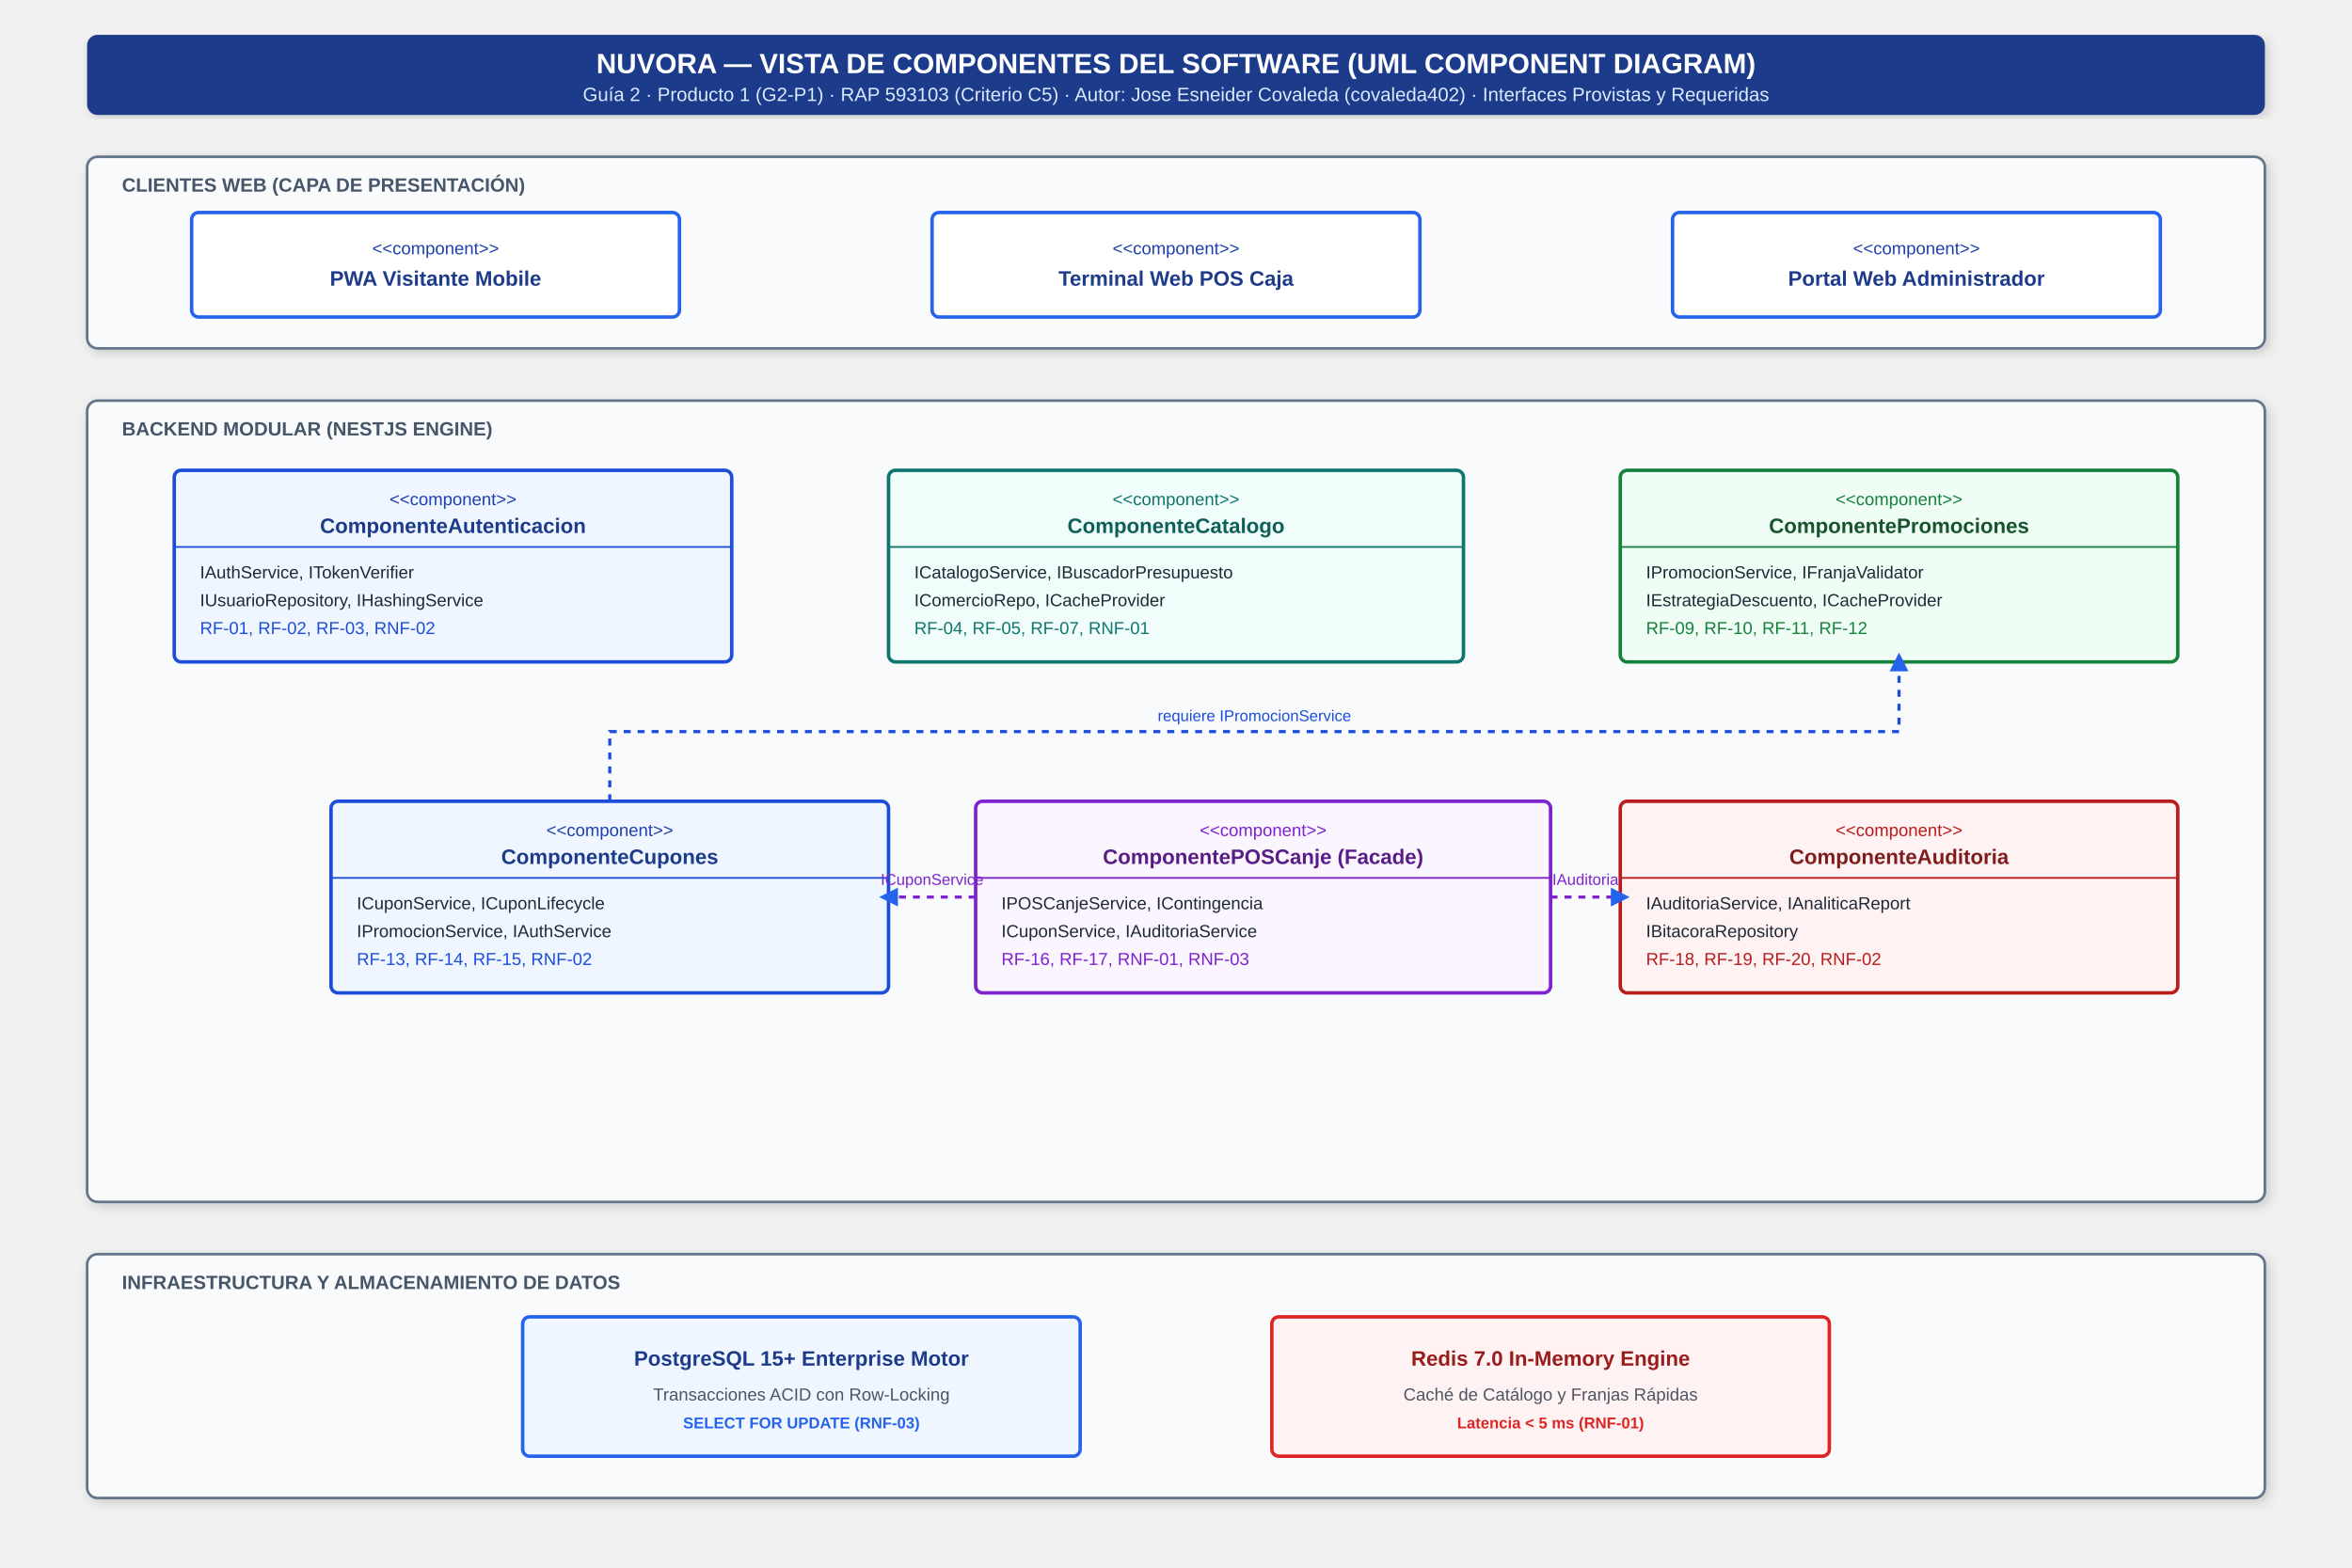
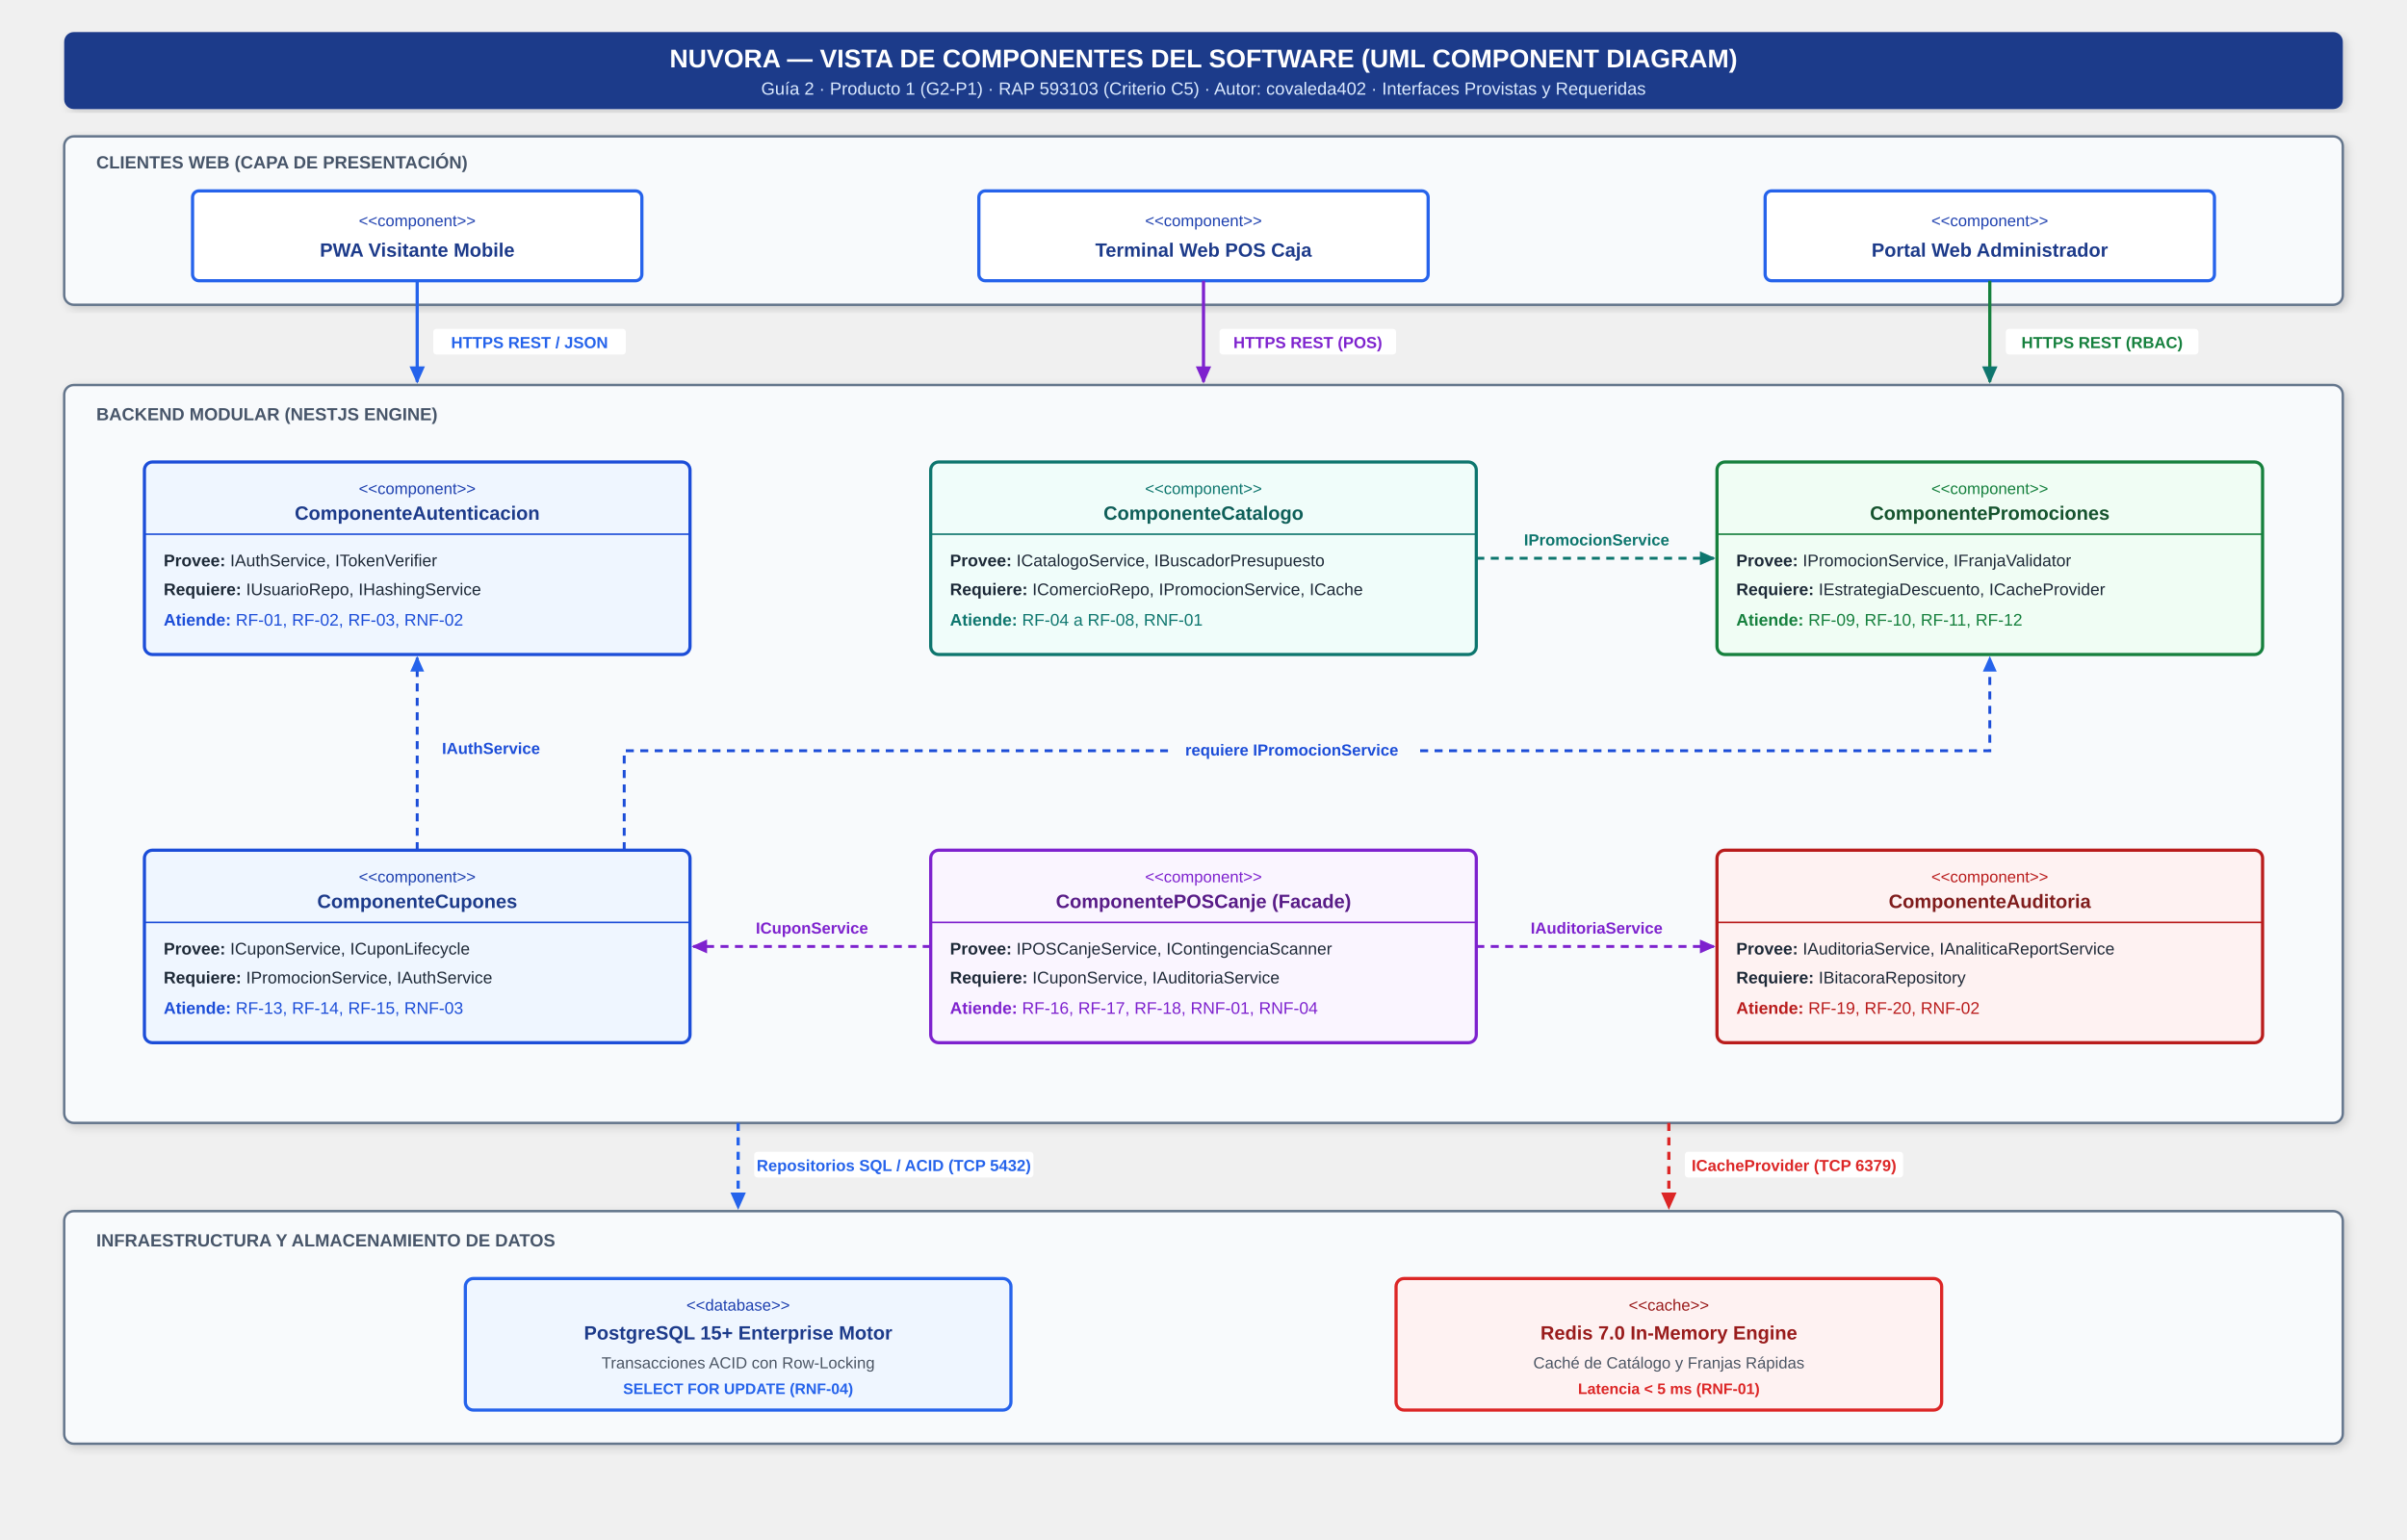
- <svg xmlns="http://www.w3.org/2000/svg" viewBox="0 0 1350 900" width="100%" height="100%" style="background:#ffffff; font-family:'Segoe UI', Arial, sans-serif;">
+ <svg xmlns="http://www.w3.org/2000/svg" viewBox="0 0 1500 960" width="100%" height="100%" style="background:#ffffff; font-family:'Segoe UI', Arial, sans-serif;">
  <defs>
    <filter id="shadow" x="-5%" y="-5%" width="110%" height="110%">
      <feDropShadow dx="2" dy="2" stdDeviation="3" flood-opacity="0.15" />
    </filter>
-     <marker id="comp_arrow" viewBox="0 0 10 10" refX="5" refY="5" markerWidth="6" markerHeight="6" orient="auto-start-reverse">
-       <path d="M 0 0 L 10 5 L 0 10 z" fill="#2563EB" />
+     <marker id="comp_arrow_blue" viewBox="0 0 10 10" refX="8" refY="5" markerWidth="6" markerHeight="6" orient="auto-start-reverse">
+       <path d="M 0 1 L 9 5 L 0 9 z" fill="#2563EB" />
+     </marker>
+     <marker id="comp_arrow_purple" viewBox="0 0 10 10" refX="8" refY="5" markerWidth="6" markerHeight="6" orient="auto-start-reverse">
+       <path d="M 0 1 L 9 5 L 0 9 z" fill="#7E22CE" />
+     </marker>
+     <marker id="comp_arrow_green" viewBox="0 0 10 10" refX="8" refY="5" markerWidth="6" markerHeight="6" orient="auto-start-reverse">
+       <path d="M 0 1 L 9 5 L 0 9 z" fill="#0F766E" />
+     </marker>
+     <marker id="comp_arrow_red" viewBox="0 0 10 10" refX="8" refY="5" markerWidth="6" markerHeight="6" orient="auto-start-reverse">
+       <path d="M 0 1 L 9 5 L 0 9 z" fill="#DC2626" />
    </marker>
  </defs>
-   <rect x="50" y="20" width="1250" height="46" rx="6" fill="#1E3A8A" filter="url(#shadow)" />
-   <text x="675" y="42" fill="#FFFFFF" font-size="16" font-weight="bold" text-anchor="middle">NUVORA — VISTA DE COMPONENTES DEL SOFTWARE (UML COMPONENT DIAGRAM)</text>
-   <text x="675" y="58" fill="#DBEAFE" font-size="11" text-anchor="middle">Guía 2 · Producto 1 (G2-P1) · RAP 593103 (Criterio C5) · Autor: Jose Esneider Covaleda (covaleda402) · Interfaces Provistas y Requeridas</text>
-   <g transform="translate(50, 90)" filter="url(#shadow)">
-     <rect width="1250" height="110" rx="6" fill="#F8FAFC" stroke="#64748B" stroke-width="1.5" />
+   <rect x="40" y="20" width="1420" height="48" rx="6" fill="#1E3A8A" filter="url(#shadow)" />
+   <text x="750" y="42" fill="#FFFFFF" font-size="16" font-weight="bold" text-anchor="middle">NUVORA — VISTA DE COMPONENTES DEL SOFTWARE (UML COMPONENT DIAGRAM)</text>
+   <text x="750" y="59" fill="#DBEAFE" font-size="11" text-anchor="middle">Guía 2 · Producto 1 (G2-P1) · RAP 593103 (Criterio C5) · Autor: covaleda402 · Interfaces Provistas y Requeridas</text>
+   <g transform="translate(40, 85)" filter="url(#shadow)">
+     <rect width="1420" height="105" rx="6" fill="#F8FAFC" stroke="#64748B" stroke-width="1.5" />
    <text x="20" y="20" fill="#475569" font-size="11" font-weight="bold">CLIENTES WEB (CAPA DE PRESENTACIÓN)</text>
-     <g transform="translate(60, 32)">
-       <rect width="280" height="60" rx="4" fill="#FFFFFF" stroke="#2563EB" stroke-width="2" />
-       <text x="140" y="24" fill="#1E40AF" font-size="10" text-anchor="middle">&lt;&lt;component&gt;&gt;</text>
-       <text x="140" y="42" fill="#1E3A8A" font-size="12" font-weight="bold" text-anchor="middle">PWA Visitante Mobile</text>
+     <g transform="translate(80, 34)">
+       <rect width="280" height="56" rx="4" fill="#FFFFFF" stroke="#2563EB" stroke-width="2" />
+       <text x="140" y="22" fill="#1E40AF" font-size="10" text-anchor="middle">&lt;&lt;component&gt;&gt;</text>
+       <text x="140" y="41" fill="#1E3A8A" font-size="12" font-weight="bold" text-anchor="middle">PWA Visitante Mobile</text>
    </g>
-     <g transform="translate(485, 32)">
-       <rect width="280" height="60" rx="4" fill="#FFFFFF" stroke="#2563EB" stroke-width="2" />
-       <text x="140" y="24" fill="#1E40AF" font-size="10" text-anchor="middle">&lt;&lt;component&gt;&gt;</text>
-       <text x="140" y="42" fill="#1E3A8A" font-size="12" font-weight="bold" text-anchor="middle">Terminal Web POS Caja</text>
+     <g transform="translate(570, 34)">
+       <rect width="280" height="56" rx="4" fill="#FFFFFF" stroke="#2563EB" stroke-width="2" />
+       <text x="140" y="22" fill="#1E40AF" font-size="10" text-anchor="middle">&lt;&lt;component&gt;&gt;</text>
+       <text x="140" y="41" fill="#1E3A8A" font-size="12" font-weight="bold" text-anchor="middle">Terminal Web POS Caja</text>
    </g>
-     <g transform="translate(910, 32)">
-       <rect width="280" height="60" rx="4" fill="#FFFFFF" stroke="#2563EB" stroke-width="2" />
-       <text x="140" y="24" fill="#1E40AF" font-size="10" text-anchor="middle">&lt;&lt;component&gt;&gt;</text>
-       <text x="140" y="42" fill="#1E3A8A" font-size="12" font-weight="bold" text-anchor="middle">Portal Web Administrador</text>
+     <g transform="translate(1060, 34)">
+       <rect width="280" height="56" rx="4" fill="#FFFFFF" stroke="#2563EB" stroke-width="2" />
+       <text x="140" y="22" fill="#1E40AF" font-size="10" text-anchor="middle">&lt;&lt;component&gt;&gt;</text>
+       <text x="140" y="41" fill="#1E3A8A" font-size="12" font-weight="bold" text-anchor="middle">Portal Web Administrador</text>
    </g>
  </g>
-   <g transform="translate(50, 230)" filter="url(#shadow)">
-     <rect width="1250" height="460" rx="6" fill="#F8FAFC" stroke="#64748B" stroke-width="1.5" />
-     <text x="20" y="20" fill="#475569" font-size="11" font-weight="bold">BACKEND MODULAR (NESTJS ENGINE)</text>
-     <g transform="translate(50, 40)">
-       <rect width="320" height="110" rx="4" fill="#EFF6FF" stroke="#1D4ED8" stroke-width="2" />
-       <text x="160" y="20" fill="#1E40AF" font-size="10" text-anchor="middle">&lt;&lt;component&gt;&gt;</text>
-       <text x="160" y="36" fill="#1E3A8A" font-size="12" font-weight="bold" text-anchor="middle">ComponenteAutenticacion</text>
-       <line x1="0" y1="44" x2="320" y2="44" stroke="#1D4ED8" stroke-width="1" />
-       <text x="12" y="62" fill="#1F2937" font-size="10">
-         <b>Provee:</b> IAuthService, ITokenVerifier</text>
-       <text x="12" y="78" fill="#1F2937" font-size="10">
-         <b>Requiere:</b> IUsuarioRepository, IHashingService</text>
-       <text x="12" y="94" fill="#1D4ED8" font-size="10">
-         <b>Atiende:</b> RF-01, RF-02, RF-03, RNF-02</text>
+   <path d="M 260 175 L 260 238" fill="none" stroke="#2563EB" stroke-width="2" marker-end="url(#comp_arrow_blue)" />
+   <rect x="270" y="205" width="120" height="16" fill="#ffffff" rx="2" />
+   <text x="330" y="217" fill="#2563EB" font-size="10" font-weight="bold" text-anchor="middle">HTTPS REST / JSON</text>
+   <path d="M 750 175 L 750 238" fill="none" stroke="#7E22CE" stroke-width="2" marker-end="url(#comp_arrow_purple)" />
+   <rect x="760" y="205" width="110" height="16" fill="#ffffff" rx="2" />
+   <text x="815" y="217" fill="#7E22CE" font-size="10" font-weight="bold" text-anchor="middle">HTTPS REST (POS)</text>
+   <path d="M 1240 175 L 1240 238" fill="none" stroke="#15803D" stroke-width="2" marker-end="url(#comp_arrow_green)" />
+   <rect x="1250" y="205" width="120" height="16" fill="#ffffff" rx="2" />
+   <text x="1310" y="217" fill="#15803D" font-size="10" font-weight="bold" text-anchor="middle">HTTPS REST (RBAC)</text>
+   <g transform="translate(40, 240)" filter="url(#shadow)">
+     <rect width="1420" height="460" rx="6" fill="#F8FAFC" stroke="#64748B" stroke-width="1.5" />
+     <text x="20" y="22" fill="#475569" font-size="11" font-weight="bold">BACKEND MODULAR (NESTJS ENGINE)</text>
+     <g transform="translate(50, 48)">
+       <rect width="340" height="120" rx="5" fill="#EFF6FF" stroke="#1D4ED8" stroke-width="2" />
+       <text x="170" y="20" fill="#1E40AF" font-size="10" text-anchor="middle">&lt;&lt;component&gt;&gt;</text>
+       <text x="170" y="36" fill="#1E3A8A" font-size="12" font-weight="bold" text-anchor="middle">ComponenteAutenticacion</text>
+       <line x1="0" y1="45" x2="340" y2="45" stroke="#1D4ED8" stroke-width="1" />
+       <text x="12" y="65" fill="#1F2937" font-size="10.5">
+         <tspan font-weight="bold">Provee:</tspan> IAuthService, ITokenVerifier</text>
+       <text x="12" y="83" fill="#1F2937" font-size="10.5">
+         <tspan font-weight="bold">Requiere:</tspan> IUsuarioRepo, IHashingService</text>
+       <text x="12" y="102" fill="#1D4ED8" font-size="10.5">
+         <tspan font-weight="bold">Atiende:</tspan> RF-01, RF-02, RF-03, RNF-02</text>
    </g>
-     <g transform="translate(460, 40)">
-       <rect width="330" height="110" rx="4" fill="#F0FDFA" stroke="#0F766E" stroke-width="2" />
-       <text x="165" y="20" fill="#0F766E" font-size="10" text-anchor="middle">&lt;&lt;component&gt;&gt;</text>
-       <text x="165" y="36" fill="#115E59" font-size="12" font-weight="bold" text-anchor="middle">ComponenteCatalogo</text>
-       <line x1="0" y1="44" x2="330" y2="44" stroke="#0F766E" stroke-width="1" />
-       <text x="12" y="62" fill="#1F2937" font-size="10">
-         <b>Provee:</b> ICatalogoService, IBuscadorPresupuesto</text>
-       <text x="12" y="78" fill="#1F2937" font-size="10">
-         <b>Requiere:</b> IComercioRepo, ICacheProvider</text>
-       <text x="12" y="94" fill="#0F766E" font-size="10">
-         <b>Atiende:</b> RF-04, RF-05, RF-07, RNF-01</text>
+     <g transform="translate(540, 48)">
+       <rect width="340" height="120" rx="5" fill="#F0FDFA" stroke="#0F766E" stroke-width="2" />
+       <text x="170" y="20" fill="#0F766E" font-size="10" text-anchor="middle">&lt;&lt;component&gt;&gt;</text>
+       <text x="170" y="36" fill="#115E59" font-size="12" font-weight="bold" text-anchor="middle">ComponenteCatalogo</text>
+       <line x1="0" y1="45" x2="340" y2="45" stroke="#0F766E" stroke-width="1" />
+       <text x="12" y="65" fill="#1F2937" font-size="10.5">
+         <tspan font-weight="bold">Provee:</tspan> ICatalogoService, IBuscadorPresupuesto</text>
+       <text x="12" y="83" fill="#1F2937" font-size="10.5">
+         <tspan font-weight="bold">Requiere:</tspan> IComercioRepo, IPromocionService, ICache</text>
+       <text x="12" y="102" fill="#0F766E" font-size="10.5">
+         <tspan font-weight="bold">Atiende:</tspan> RF-04 a RF-08, RNF-01</text>
    </g>
-     <g transform="translate(880, 40)">
-       <rect width="320" height="110" rx="4" fill="#F0FDF4" stroke="#15803D" stroke-width="2" />
-       <text x="160" y="20" fill="#15803D" font-size="10" text-anchor="middle">&lt;&lt;component&gt;&gt;</text>
-       <text x="160" y="36" fill="#14532D" font-size="12" font-weight="bold" text-anchor="middle">ComponentePromociones</text>
-       <line x1="0" y1="44" x2="320" y2="44" stroke="#15803D" stroke-width="1" />
-       <text x="12" y="62" fill="#1F2937" font-size="10">
-         <b>Provee:</b> IPromocionService, IFranjaValidator</text>
-       <text x="12" y="78" fill="#1F2937" font-size="10">
-         <b>Requiere:</b> IEstrategiaDescuento, ICacheProvider</text>
-       <text x="12" y="94" fill="#15803D" font-size="10">
-         <b>Atiende:</b> RF-09, RF-10, RF-11, RF-12</text>
+     <g transform="translate(1030, 48)">
+       <rect width="340" height="120" rx="5" fill="#F0FDF4" stroke="#15803D" stroke-width="2" />
+       <text x="170" y="20" fill="#15803D" font-size="10" text-anchor="middle">&lt;&lt;component&gt;&gt;</text>
+       <text x="170" y="36" fill="#14532D" font-size="12" font-weight="bold" text-anchor="middle">ComponentePromociones</text>
+       <line x1="0" y1="45" x2="340" y2="45" stroke="#15803D" stroke-width="1" />
+       <text x="12" y="65" fill="#1F2937" font-size="10.5">
+         <tspan font-weight="bold">Provee:</tspan> IPromocionService, IFranjaValidator</text>
+       <text x="12" y="83" fill="#1F2937" font-size="10.5">
+         <tspan font-weight="bold">Requiere:</tspan> IEstrategiaDescuento, ICacheProvider</text>
+       <text x="12" y="102" fill="#15803D" font-size="10.5">
+         <tspan font-weight="bold">Atiende:</tspan> RF-09, RF-10, RF-11, RF-12</text>
    </g>
-     <g transform="translate(140, 230)">
-       <rect width="320" height="110" rx="4" fill="#EFF6FF" stroke="#1D4ED8" stroke-width="2" />
-       <text x="160" y="20" fill="#1E40AF" font-size="10" text-anchor="middle">&lt;&lt;component&gt;&gt;</text>
-       <text x="160" y="36" fill="#1E3A8A" font-size="12" font-weight="bold" text-anchor="middle">ComponenteCupones</text>
-       <line x1="0" y1="44" x2="320" y2="44" stroke="#1D4ED8" stroke-width="1" />
-       <text x="12" y="62" fill="#1F2937" font-size="10">
-         <b>Provee:</b> ICuponService, ICuponLifecycle</text>
-       <text x="12" y="78" fill="#1F2937" font-size="10">
-         <b>Requiere:</b> IPromocionService, IAuthService</text>
-       <text x="12" y="94" fill="#1D4ED8" font-size="10">
-         <b>Atiende:</b> RF-13, RF-14, RF-15, RNF-02</text>
+     <g transform="translate(50, 290)">
+       <rect width="340" height="120" rx="5" fill="#EFF6FF" stroke="#1D4ED8" stroke-width="2" />
+       <text x="170" y="20" fill="#1E40AF" font-size="10" text-anchor="middle">&lt;&lt;component&gt;&gt;</text>
+       <text x="170" y="36" fill="#1E3A8A" font-size="12" font-weight="bold" text-anchor="middle">ComponenteCupones</text>
+       <line x1="0" y1="45" x2="340" y2="45" stroke="#1D4ED8" stroke-width="1" />
+       <text x="12" y="65" fill="#1F2937" font-size="10.5">
+         <tspan font-weight="bold">Provee:</tspan> ICuponService, ICuponLifecycle</text>
+       <text x="12" y="83" fill="#1F2937" font-size="10.5">
+         <tspan font-weight="bold">Requiere:</tspan> IPromocionService, IAuthService</text>
+       <text x="12" y="102" fill="#1D4ED8" font-size="10.5">
+         <tspan font-weight="bold">Atiende:</tspan> RF-13, RF-14, RF-15, RNF-03</text>
    </g>
-     <g transform="translate(510, 230)">
-       <rect width="330" height="110" rx="4" fill="#FAF5FF" stroke="#7E22CE" stroke-width="2" />
-       <text x="165" y="20" fill="#7E22CE" font-size="10" text-anchor="middle">&lt;&lt;component&gt;&gt;</text>
-       <text x="165" y="36" fill="#581C87" font-size="12" font-weight="bold" text-anchor="middle">ComponentePOSCanje (Facade)</text>
-       <line x1="0" y1="44" x2="330" y2="44" stroke="#7E22CE" stroke-width="1" />
-       <text x="12" y="62" fill="#1F2937" font-size="10">
-         <b>Provee:</b> IPOSCanjeService, IContingencia</text>
-       <text x="12" y="78" fill="#1F2937" font-size="10">
-         <b>Requiere:</b> ICuponService, IAuditoriaService</text>
-       <text x="12" y="94" fill="#7E22CE" font-size="10">
-         <b>Atiende:</b> RF-16, RF-17, RNF-01, RNF-03</text>
+     <g transform="translate(540, 290)">
+       <rect width="340" height="120" rx="5" fill="#FAF5FF" stroke="#7E22CE" stroke-width="2" />
+       <text x="170" y="20" fill="#7E22CE" font-size="10" text-anchor="middle">&lt;&lt;component&gt;&gt;</text>
+       <text x="170" y="36" fill="#581C87" font-size="12" font-weight="bold" text-anchor="middle">ComponentePOSCanje (Facade)</text>
+       <line x1="0" y1="45" x2="340" y2="45" stroke="#7E22CE" stroke-width="1" />
+       <text x="12" y="65" fill="#1F2937" font-size="10.5">
+         <tspan font-weight="bold">Provee:</tspan> IPOSCanjeService, IContingenciaScanner</text>
+       <text x="12" y="83" fill="#1F2937" font-size="10.5">
+         <tspan font-weight="bold">Requiere:</tspan> ICuponService, IAuditoriaService</text>
+       <text x="12" y="102" fill="#7E22CE" font-size="10.5">
+         <tspan font-weight="bold">Atiende:</tspan> RF-16, RF-17, RF-18, RNF-01, RNF-04</text>
    </g>
-     <g transform="translate(880, 230)">
-       <rect width="320" height="110" rx="4" fill="#FEF2F2" stroke="#B91C1C" stroke-width="2" />
-       <text x="160" y="20" fill="#B91C1C" font-size="10" text-anchor="middle">&lt;&lt;component&gt;&gt;</text>
-       <text x="160" y="36" fill="#7F1D1D" font-size="12" font-weight="bold" text-anchor="middle">ComponenteAuditoria</text>
-       <line x1="0" y1="44" x2="320" y2="44" stroke="#B91C1C" stroke-width="1" />
-       <text x="12" y="62" fill="#1F2937" font-size="10">
-         <b>Provee:</b> IAuditoriaService, IAnaliticaReport</text>
-       <text x="12" y="78" fill="#1F2937" font-size="10">
-         <b>Requiere:</b> IBitacoraRepository</text>
-       <text x="12" y="94" fill="#B91C1C" font-size="10">
-         <b>Atiende:</b> RF-18, RF-19, RF-20, RNF-02</text>
+     <g transform="translate(1030, 290)">
+       <rect width="340" height="120" rx="5" fill="#FEF2F2" stroke="#B91C1C" stroke-width="2" />
+       <text x="170" y="20" fill="#B91C1C" font-size="10" text-anchor="middle">&lt;&lt;component&gt;&gt;</text>
+       <text x="170" y="36" fill="#7F1D1D" font-size="12" font-weight="bold" text-anchor="middle">ComponenteAuditoria</text>
+       <line x1="0" y1="45" x2="340" y2="45" stroke="#B91C1C" stroke-width="1" />
+       <text x="12" y="65" fill="#1F2937" font-size="10.5">
+         <tspan font-weight="bold">Provee:</tspan> IAuditoriaService, IAnaliticaReportService</text>
+       <text x="12" y="83" fill="#1F2937" font-size="10.5">
+         <tspan font-weight="bold">Requiere:</tspan> IBitacoraRepository</text>
+       <text x="12" y="102" fill="#B91C1C" font-size="10.5">
+         <tspan font-weight="bold">Atiende:</tspan> RF-19, RF-20, RNF-02</text>
    </g>
-     <path d="M 510 285 L 460 285" fill="none" stroke="#7E22CE" stroke-width="1.8" stroke-dasharray="4,4" marker-end="url(#comp_arrow)" />
-     <text x="485" y="278" fill="#7E22CE" font-size="9" text-anchor="middle">ICuponService</text>
-     <path d="M 840 285 L 880 285" fill="none" stroke="#7E22CE" stroke-width="1.8" stroke-dasharray="4,4" marker-end="url(#comp_arrow)" />
-     <text x="860" y="278" fill="#7E22CE" font-size="9" text-anchor="middle">IAuditoria</text>
-     <path d="M 300 230 L 300 190 L 1040 190 L 1040 150" fill="none" stroke="#1D4ED8" stroke-width="1.8" stroke-dasharray="4,4" marker-end="url(#comp_arrow)" />
-     <text x="670" y="184" fill="#1D4ED8" font-size="9" text-anchor="middle">requiere IPromocionService</text>
+     <path d="M 540 350 L 392 350" fill="none" stroke="#7E22CE" stroke-width="1.8" stroke-dasharray="5,4" marker-end="url(#comp_arrow_purple)" />
+     <rect x="424" y="330" width="84" height="16" fill="#F8FAFC" rx="2" />
+     <text x="466" y="342" fill="#7E22CE" font-size="10" font-weight="bold" text-anchor="middle">ICuponService</text>
+     <path d="M 880 350 L 1028 350" fill="none" stroke="#7E22CE" stroke-width="1.8" stroke-dasharray="5,4" marker-end="url(#comp_arrow_purple)" />
+     <rect x="907" y="330" width="96" height="16" fill="#F8FAFC" rx="2" />
+     <text x="955" y="342" fill="#7E22CE" font-size="10" font-weight="bold" text-anchor="middle">IAuditoriaService</text>
+     <path d="M 880 108 L 1028 108" fill="none" stroke="#0F766E" stroke-width="1.8" stroke-dasharray="5,4" marker-end="url(#comp_arrow_green)" />
+     <rect x="904" y="88" width="102" height="16" fill="#F8FAFC" rx="2" />
+     <text x="955" y="100" fill="#0F766E" font-size="10" font-weight="bold" text-anchor="middle">IPromocionService</text>
+     <path d="M 220 290 L 220 170" fill="none" stroke="#1D4ED8" stroke-width="1.8" stroke-dasharray="5,4" marker-end="url(#comp_arrow_blue)" />
+     <rect x="228" y="218" width="76" height="16" fill="#F8FAFC" rx="2" />
+     <text x="266" y="230" fill="#1D4ED8" font-size="10" font-weight="bold" text-anchor="middle">IAuthService</text>
+     <path d="M 349 290 L 349 228 L 1200 228 L 1200 170" fill="none" stroke="#1D4ED8" stroke-width="1.8" stroke-dasharray="5,4" marker-end="url(#comp_arrow_blue)" />
+     <rect x="688" y="218" width="154" height="18" fill="#F8FAFC" rx="2" />
+     <text x="765" y="231" fill="#1D4ED8" font-size="10" font-weight="bold" text-anchor="middle">requiere IPromocionService</text>
  </g>
-   <g transform="translate(50, 720)" filter="url(#shadow)">
-     <rect width="1250" height="140" rx="6" fill="#F8FAFC" stroke="#64748B" stroke-width="1.5" />
-     <text x="20" y="20" fill="#475569" font-size="11" font-weight="bold">INFRAESTRUCTURA Y ALMACENAMIENTO DE DATOS</text>
-     <g transform="translate(250, 36)">
-       <rect width="320" height="80" rx="4" fill="#EFF6FF" stroke="#2563EB" stroke-width="2" />
-       <text x="160" y="28" fill="#1E3A8A" font-size="12" font-weight="bold" text-anchor="middle">PostgreSQL 15+ Enterprise Motor</text>
-       <text x="160" y="48" fill="#4B5563" font-size="10" text-anchor="middle">Transacciones ACID con Row-Locking</text>
-       <text x="160" y="64" fill="#2563EB" font-size="9" font-weight="bold" text-anchor="middle">SELECT FOR UPDATE (RNF-03)</text>
+   <path d="M 460 700 L 460 753" fill="none" stroke="#2563EB" stroke-width="2" stroke-dasharray="5,4" marker-end="url(#comp_arrow_blue)" />
+   <rect x="470" y="718" width="174" height="16" fill="#ffffff" rx="2" />
+   <text x="557" y="730" fill="#2563EB" font-size="10" font-weight="bold" text-anchor="middle">Repositorios SQL / ACID (TCP 5432)</text>
+   <path d="M 1040 700 L 1040 753" fill="none" stroke="#DC2626" stroke-width="2" stroke-dasharray="5,4" marker-end="url(#comp_arrow_red)" />
+   <rect x="1050" y="718" width="136" height="16" fill="#ffffff" rx="2" />
+   <text x="1118" y="730" fill="#DC2626" font-size="10" font-weight="bold" text-anchor="middle">ICacheProvider (TCP 6379)</text>
+   <g transform="translate(40, 755)" filter="url(#shadow)">
+     <rect width="1420" height="145" rx="6" fill="#F8FAFC" stroke="#64748B" stroke-width="1.5" />
+     <text x="20" y="22" fill="#475569" font-size="11" font-weight="bold">INFRAESTRUCTURA Y ALMACENAMIENTO DE DATOS</text>
+     <g transform="translate(250, 42)">
+       <rect width="340" height="82" rx="5" fill="#EFF6FF" stroke="#2563EB" stroke-width="2" />
+       <text x="170" y="20" fill="#1E40AF" font-size="10" text-anchor="middle">&lt;&lt;database&gt;&gt;</text>
+       <text x="170" y="38" fill="#1E3A8A" font-size="12" font-weight="bold" text-anchor="middle">PostgreSQL 15+ Enterprise Motor</text>
+       <text x="170" y="56" fill="#4B5563" font-size="10" text-anchor="middle">Transacciones ACID con Row-Locking</text>
+       <text x="170" y="72" fill="#2563EB" font-size="9.5" font-weight="bold" text-anchor="middle">SELECT FOR UPDATE (RNF-04)</text>
    </g>
-     <g transform="translate(680, 36)">
-       <rect width="320" height="80" rx="4" fill="#FEF2F2" stroke="#DC2626" stroke-width="2" />
-       <text x="160" y="28" fill="#991B1B" font-size="12" font-weight="bold" text-anchor="middle">Redis 7.0 In-Memory Engine</text>
-       <text x="160" y="48" fill="#4B5563" font-size="10" text-anchor="middle">Caché de Catálogo y Franjas Rápidas</text>
-       <text x="160" y="64" fill="#DC2626" font-size="9" font-weight="bold" text-anchor="middle">Latencia &lt; 5 ms (RNF-01)</text>
+     <g transform="translate(830, 42)">
+       <rect width="340" height="82" rx="5" fill="#FEF2F2" stroke="#DC2626" stroke-width="2" />
+       <text x="170" y="20" fill="#991B1B" font-size="10" text-anchor="middle">&lt;&lt;cache&gt;&gt;</text>
+       <text x="170" y="38" fill="#991B1B" font-size="12" font-weight="bold" text-anchor="middle">Redis 7.0 In-Memory Engine</text>
+       <text x="170" y="56" fill="#4B5563" font-size="10" text-anchor="middle">Caché de Catálogo y Franjas Rápidas</text>
+       <text x="170" y="72" fill="#DC2626" font-size="9.5" font-weight="bold" text-anchor="middle">Latencia &lt; 5 ms (RNF-01)</text>
    </g>
  </g>
</svg>
